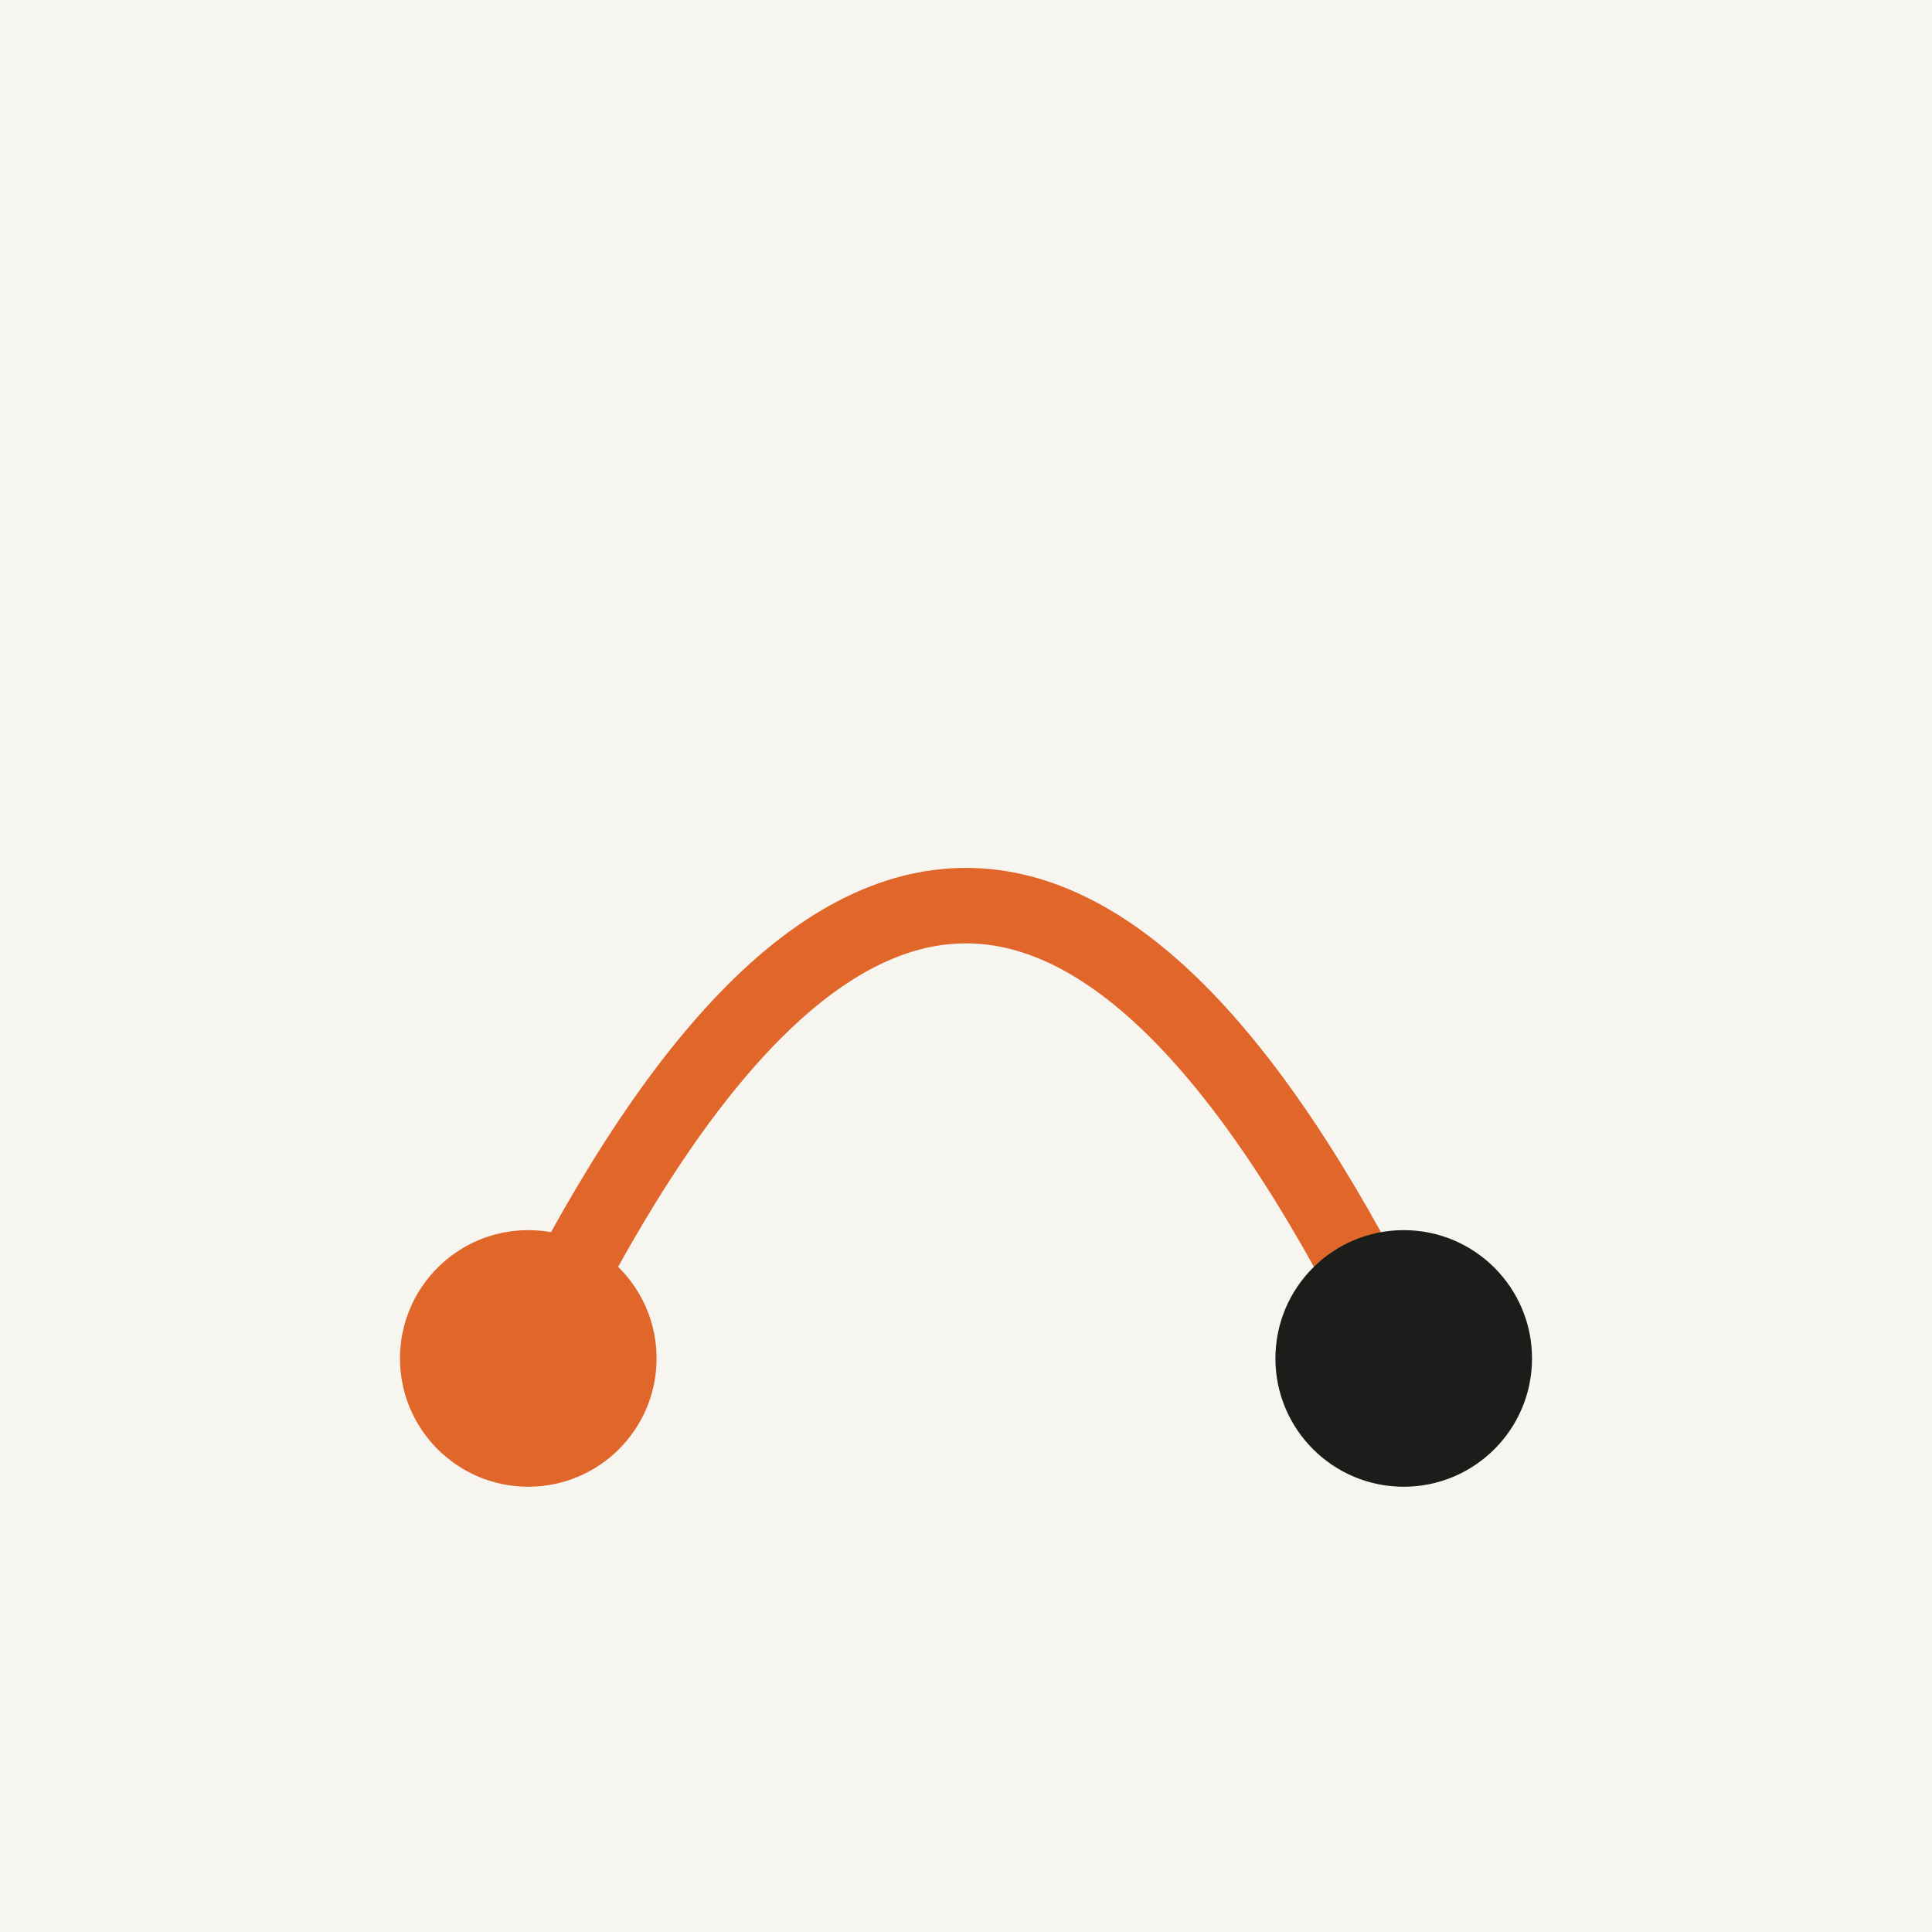
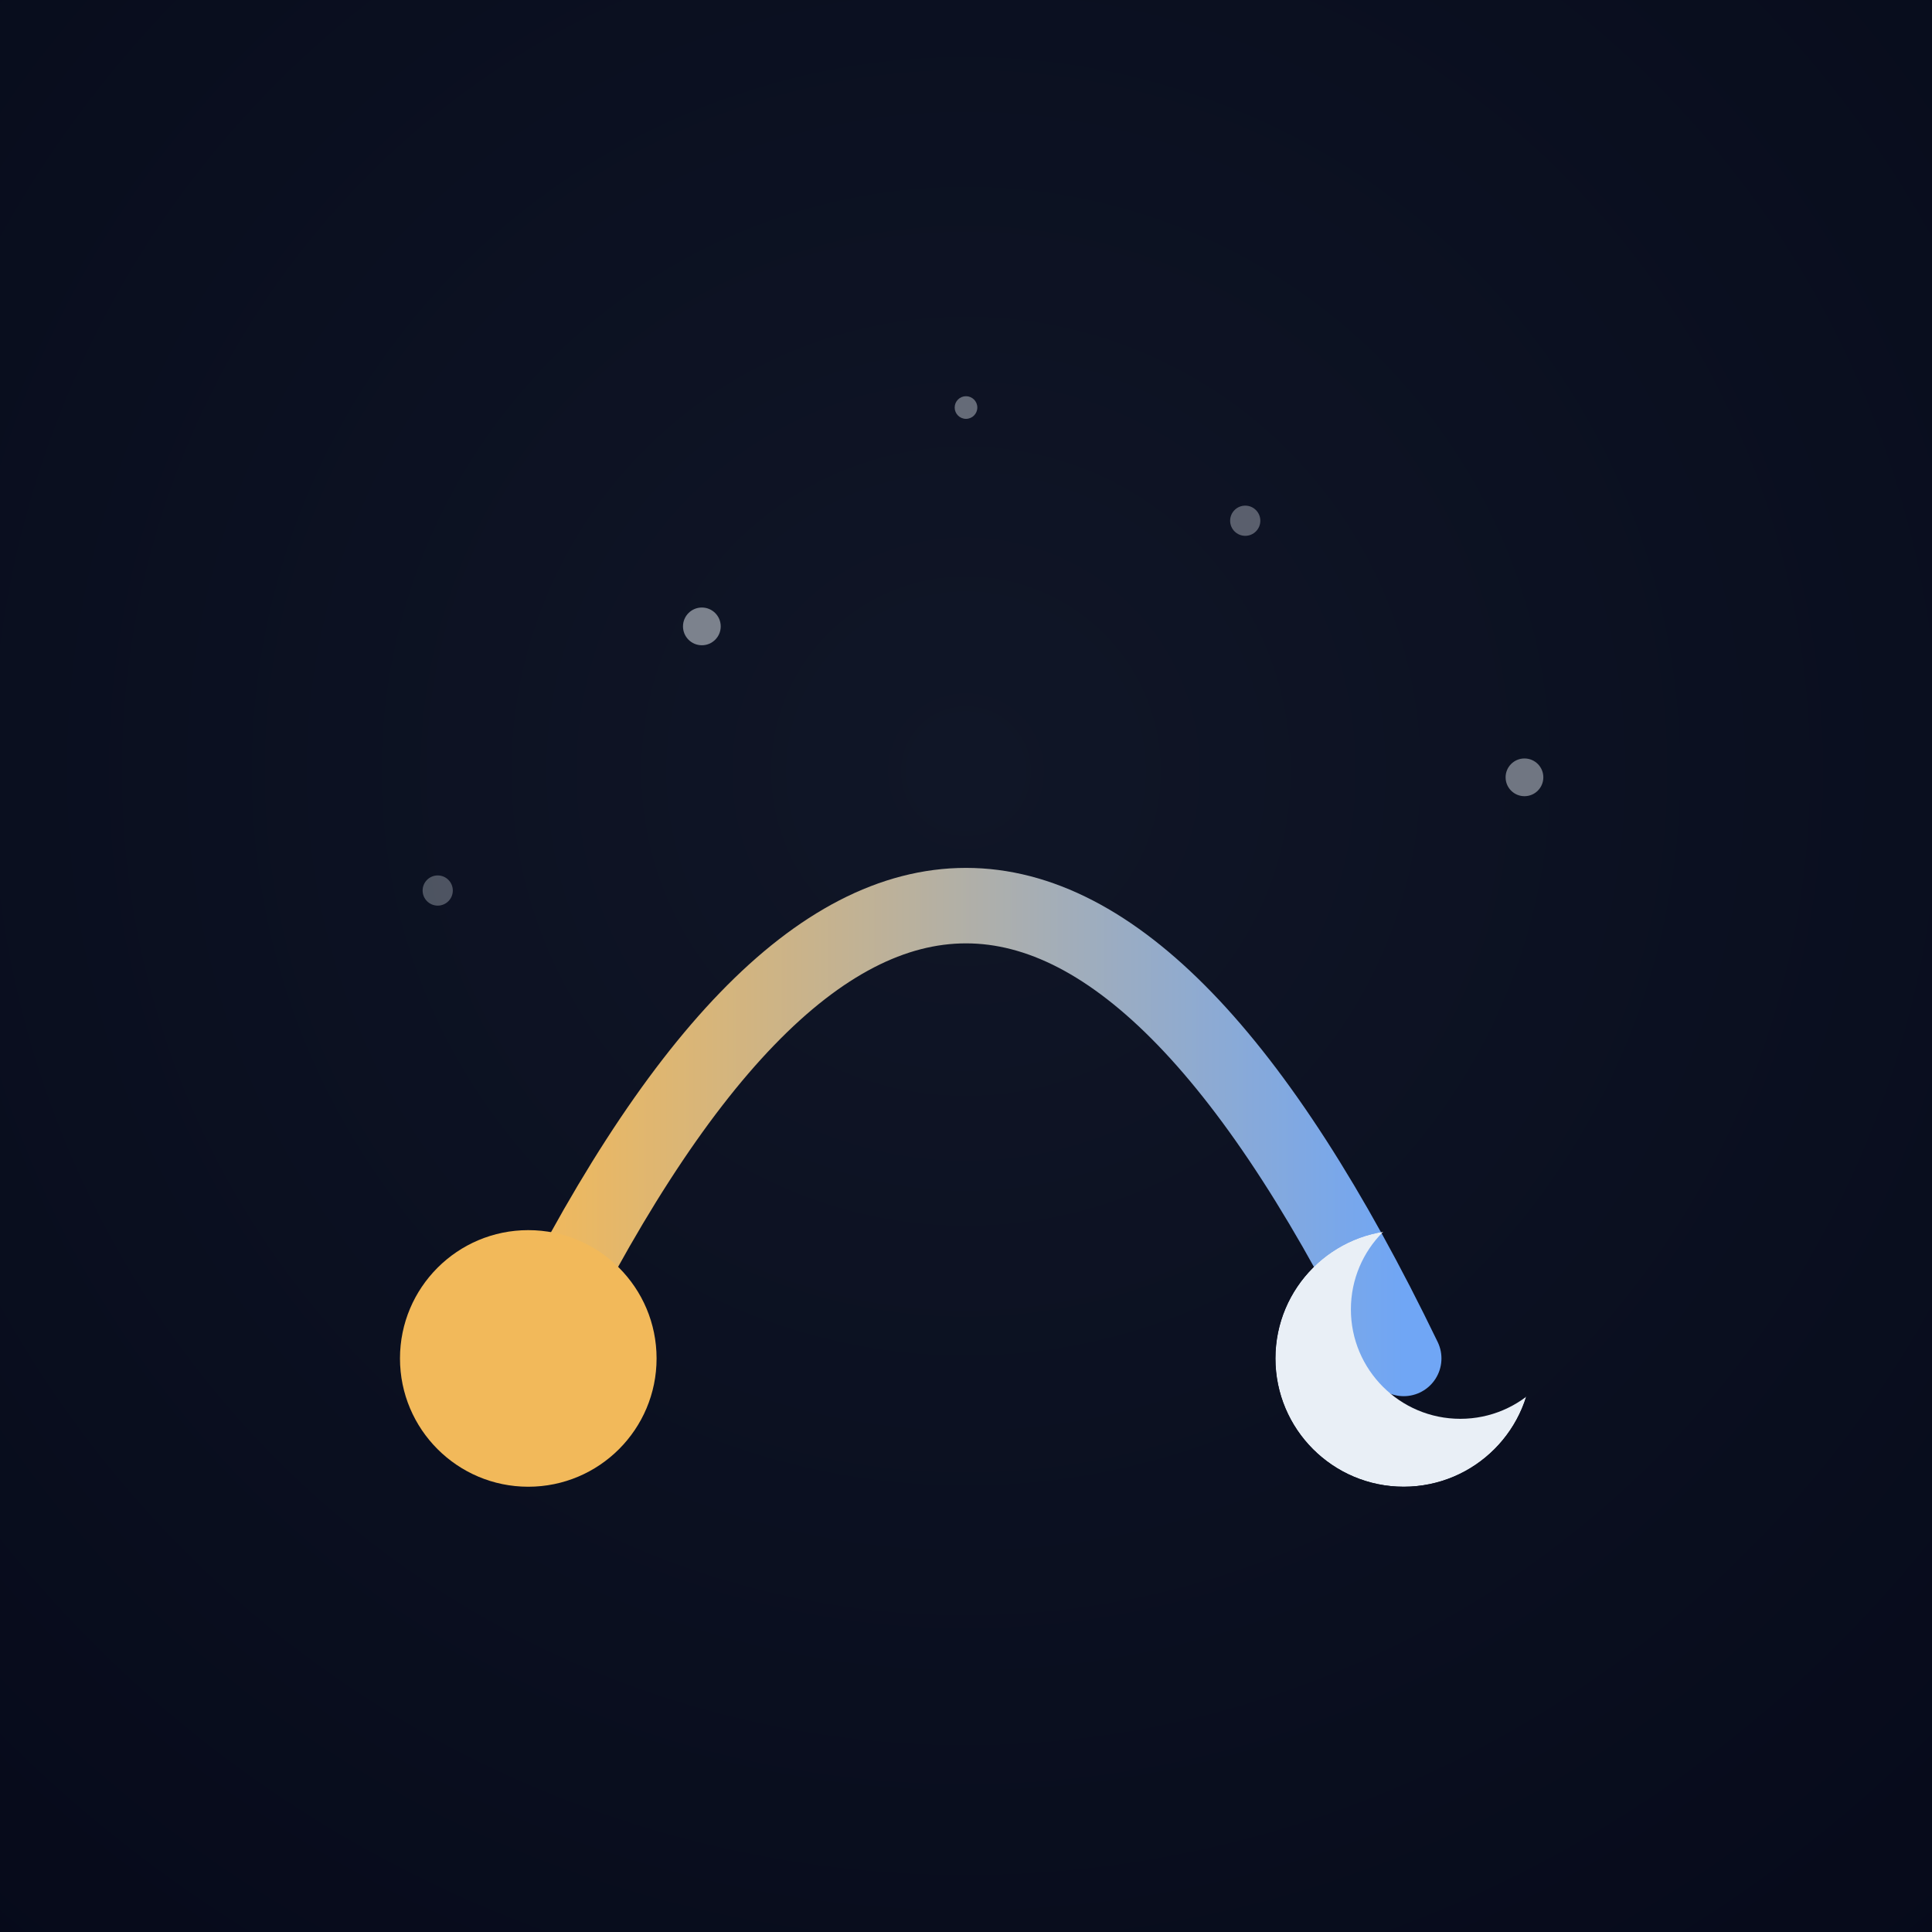
<svg xmlns="http://www.w3.org/2000/svg" viewBox="0 0 512 512" width="512" height="512">
-   <rect width="512" height="512" fill="#f7f5ef" />
-   <path d="M140 360 Q256 120 372 360" fill="none" stroke="#e0662a" stroke-width="20" stroke-linecap="round" />
-   <circle cx="140" cy="360" r="34" fill="#e0662a" />
-   <circle cx="372" cy="360" r="34" fill="#1a1d1a" />
+   <defs>
+     <linearGradient id="journey" x1="140" y1="360" x2="372" y2="360" gradientUnits="userSpaceOnUse">
+       <stop offset="0" stop-color="#f2b95a" />
+       <stop offset="1" stop-color="#70a6f5" />
+     </linearGradient>
+     <radialGradient id="ground" cx="0.5" cy="0.4" r="0.8">
+       <stop offset="0" stop-color="#101627" />
+       <stop offset="1" stop-color="#060a1a" />
+     </radialGradient>
+     <mask id="crescent">
+       <circle cx="372" cy="360" r="34" fill="white" />
+       <circle cx="387" cy="347" r="29" fill="black" />
+     </mask>
+   </defs>
+   <rect width="512" height="512" fill="url(#ground)" />
+   <circle cx="186" cy="166" r="5" fill="#e9eff6" opacity="0.5" />
+   <circle cx="330" cy="138" r="4" fill="#e9eff6" opacity="0.35" />
+   <circle cx="404" cy="206" r="5" fill="#e9eff6" opacity="0.45" />
+   <circle cx="116" cy="236" r="4" fill="#e9eff6" opacity="0.3" />
+   <circle cx="256" cy="108" r="3" fill="#e9eff6" opacity="0.4" />
+   <path d="M140 360 Q256 120 372 360" fill="none" stroke="url(#journey)" stroke-width="20" stroke-linecap="round" />
+   <circle cx="140" cy="360" r="34" fill="#f2b95a" />
+   <circle cx="372" cy="360" r="34" fill="#e9eff6" mask="url(#crescent)" />
</svg>
